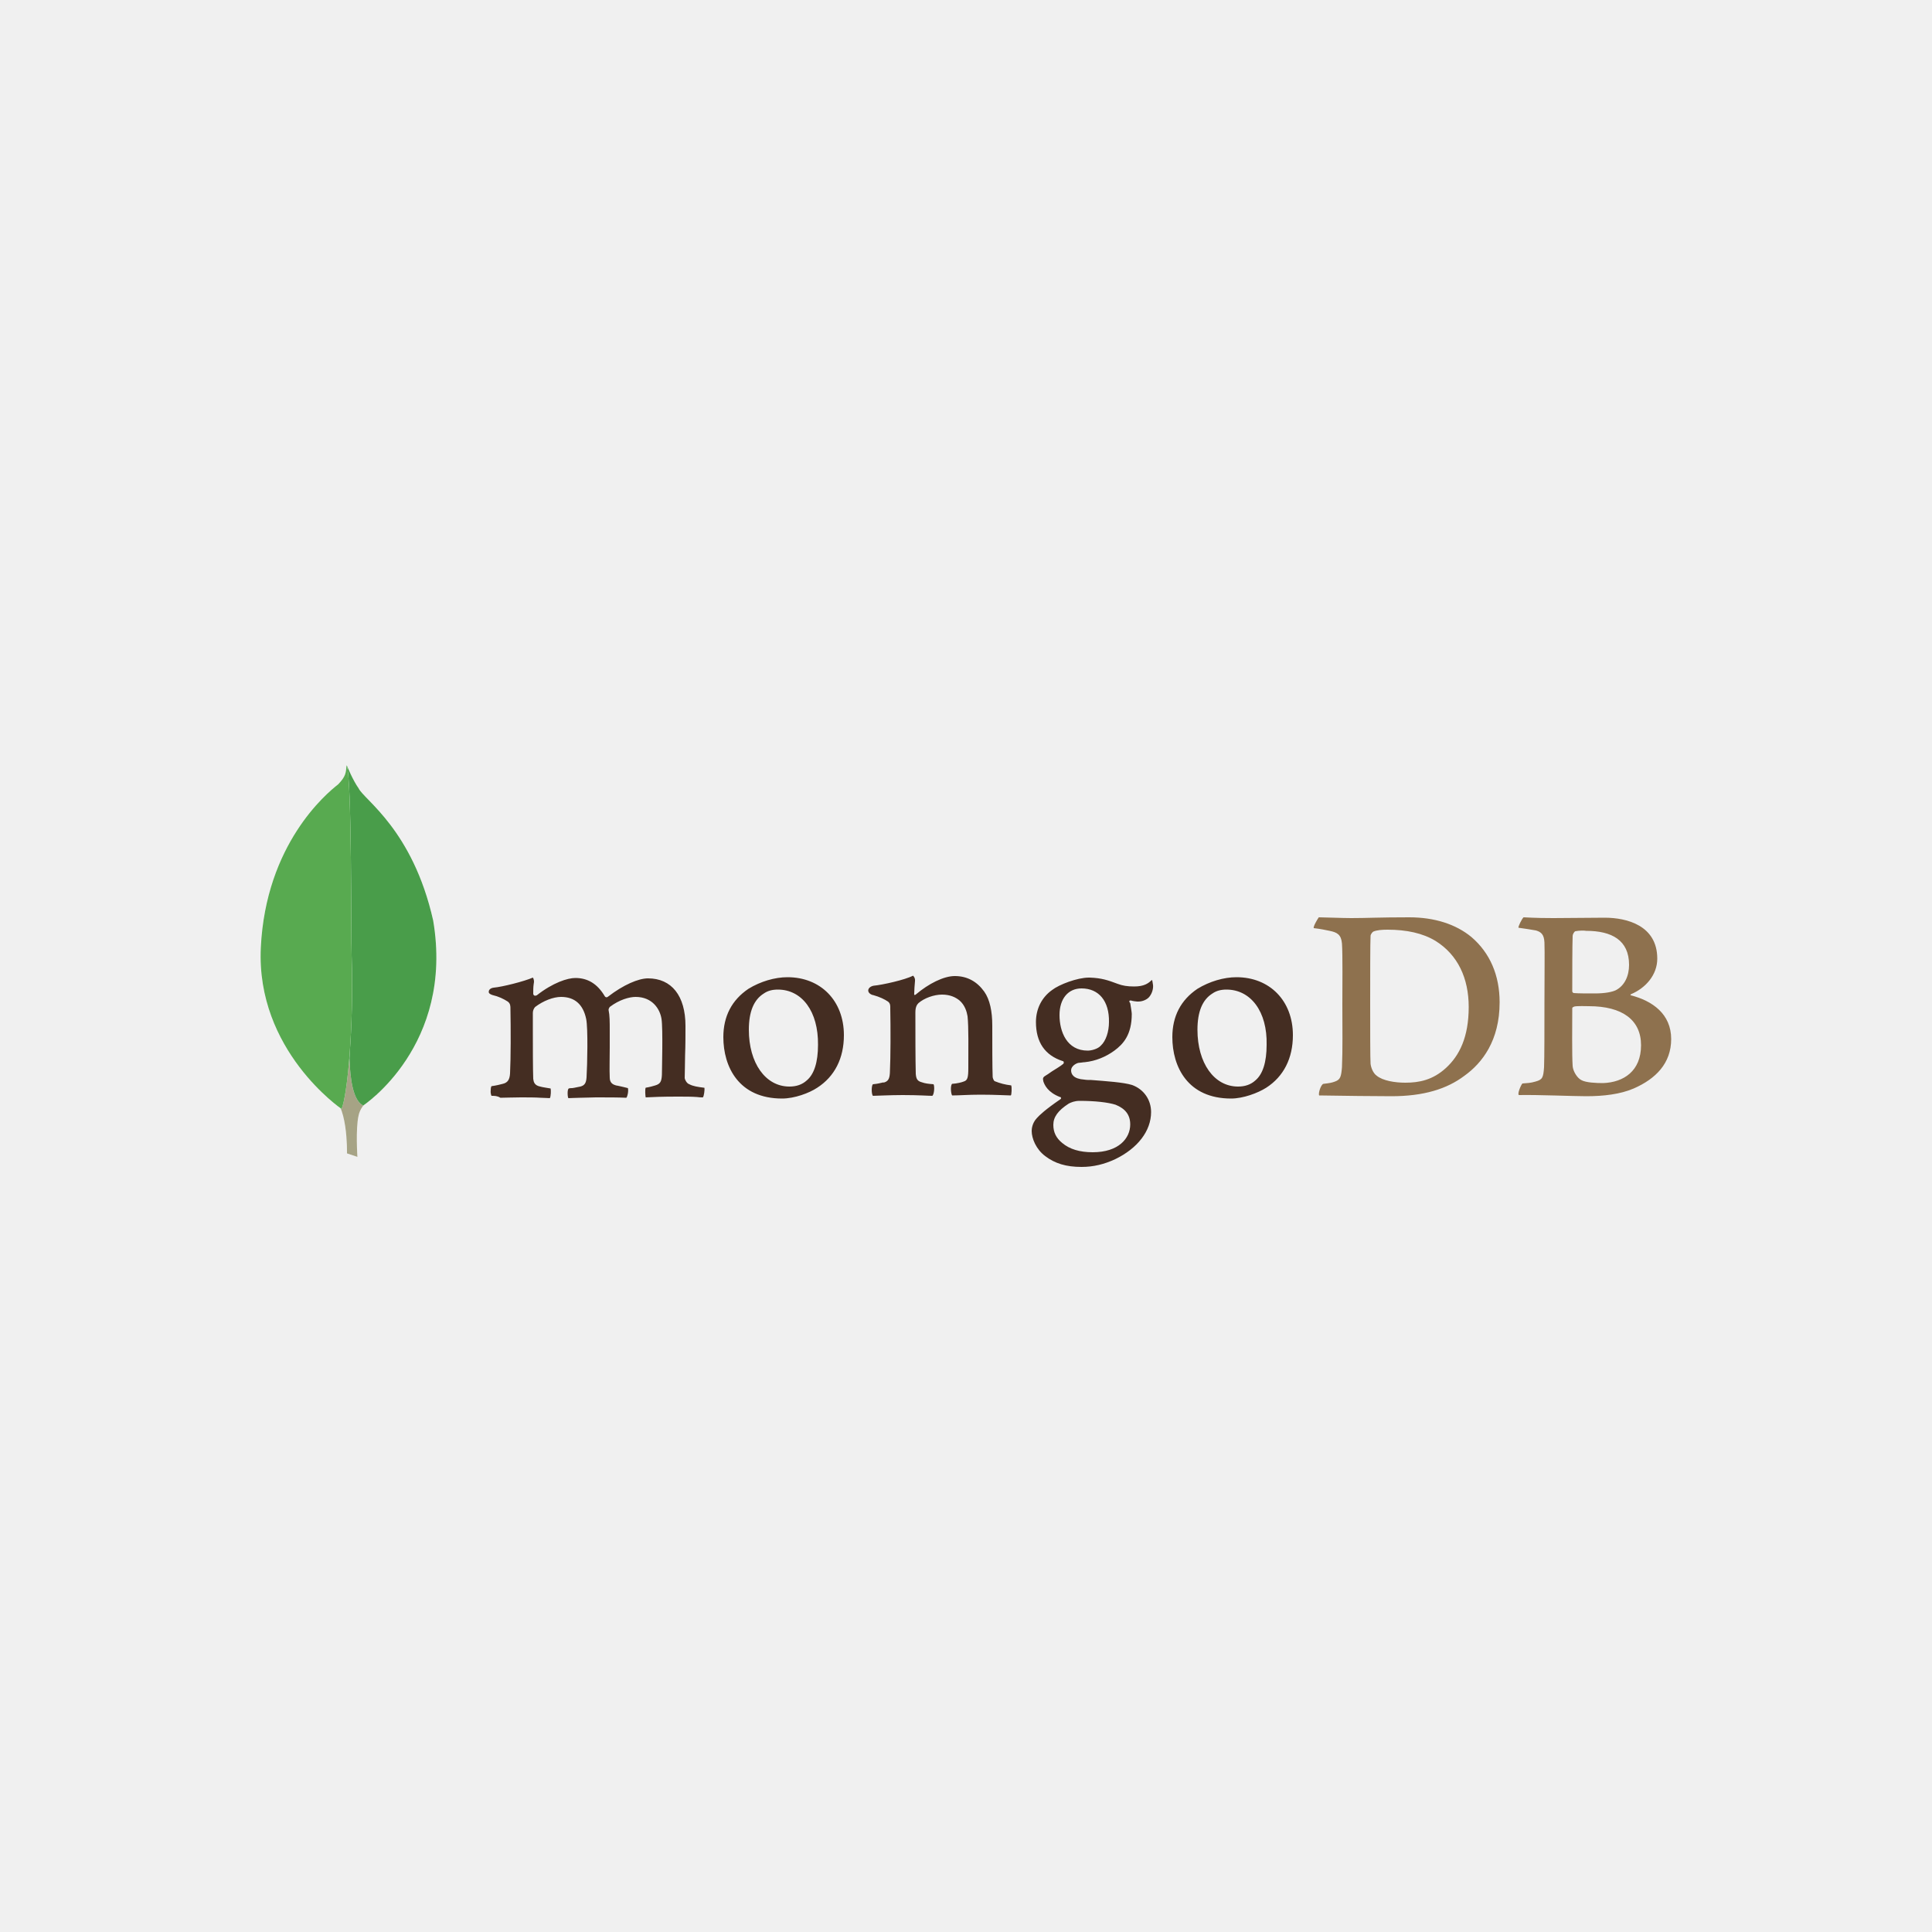
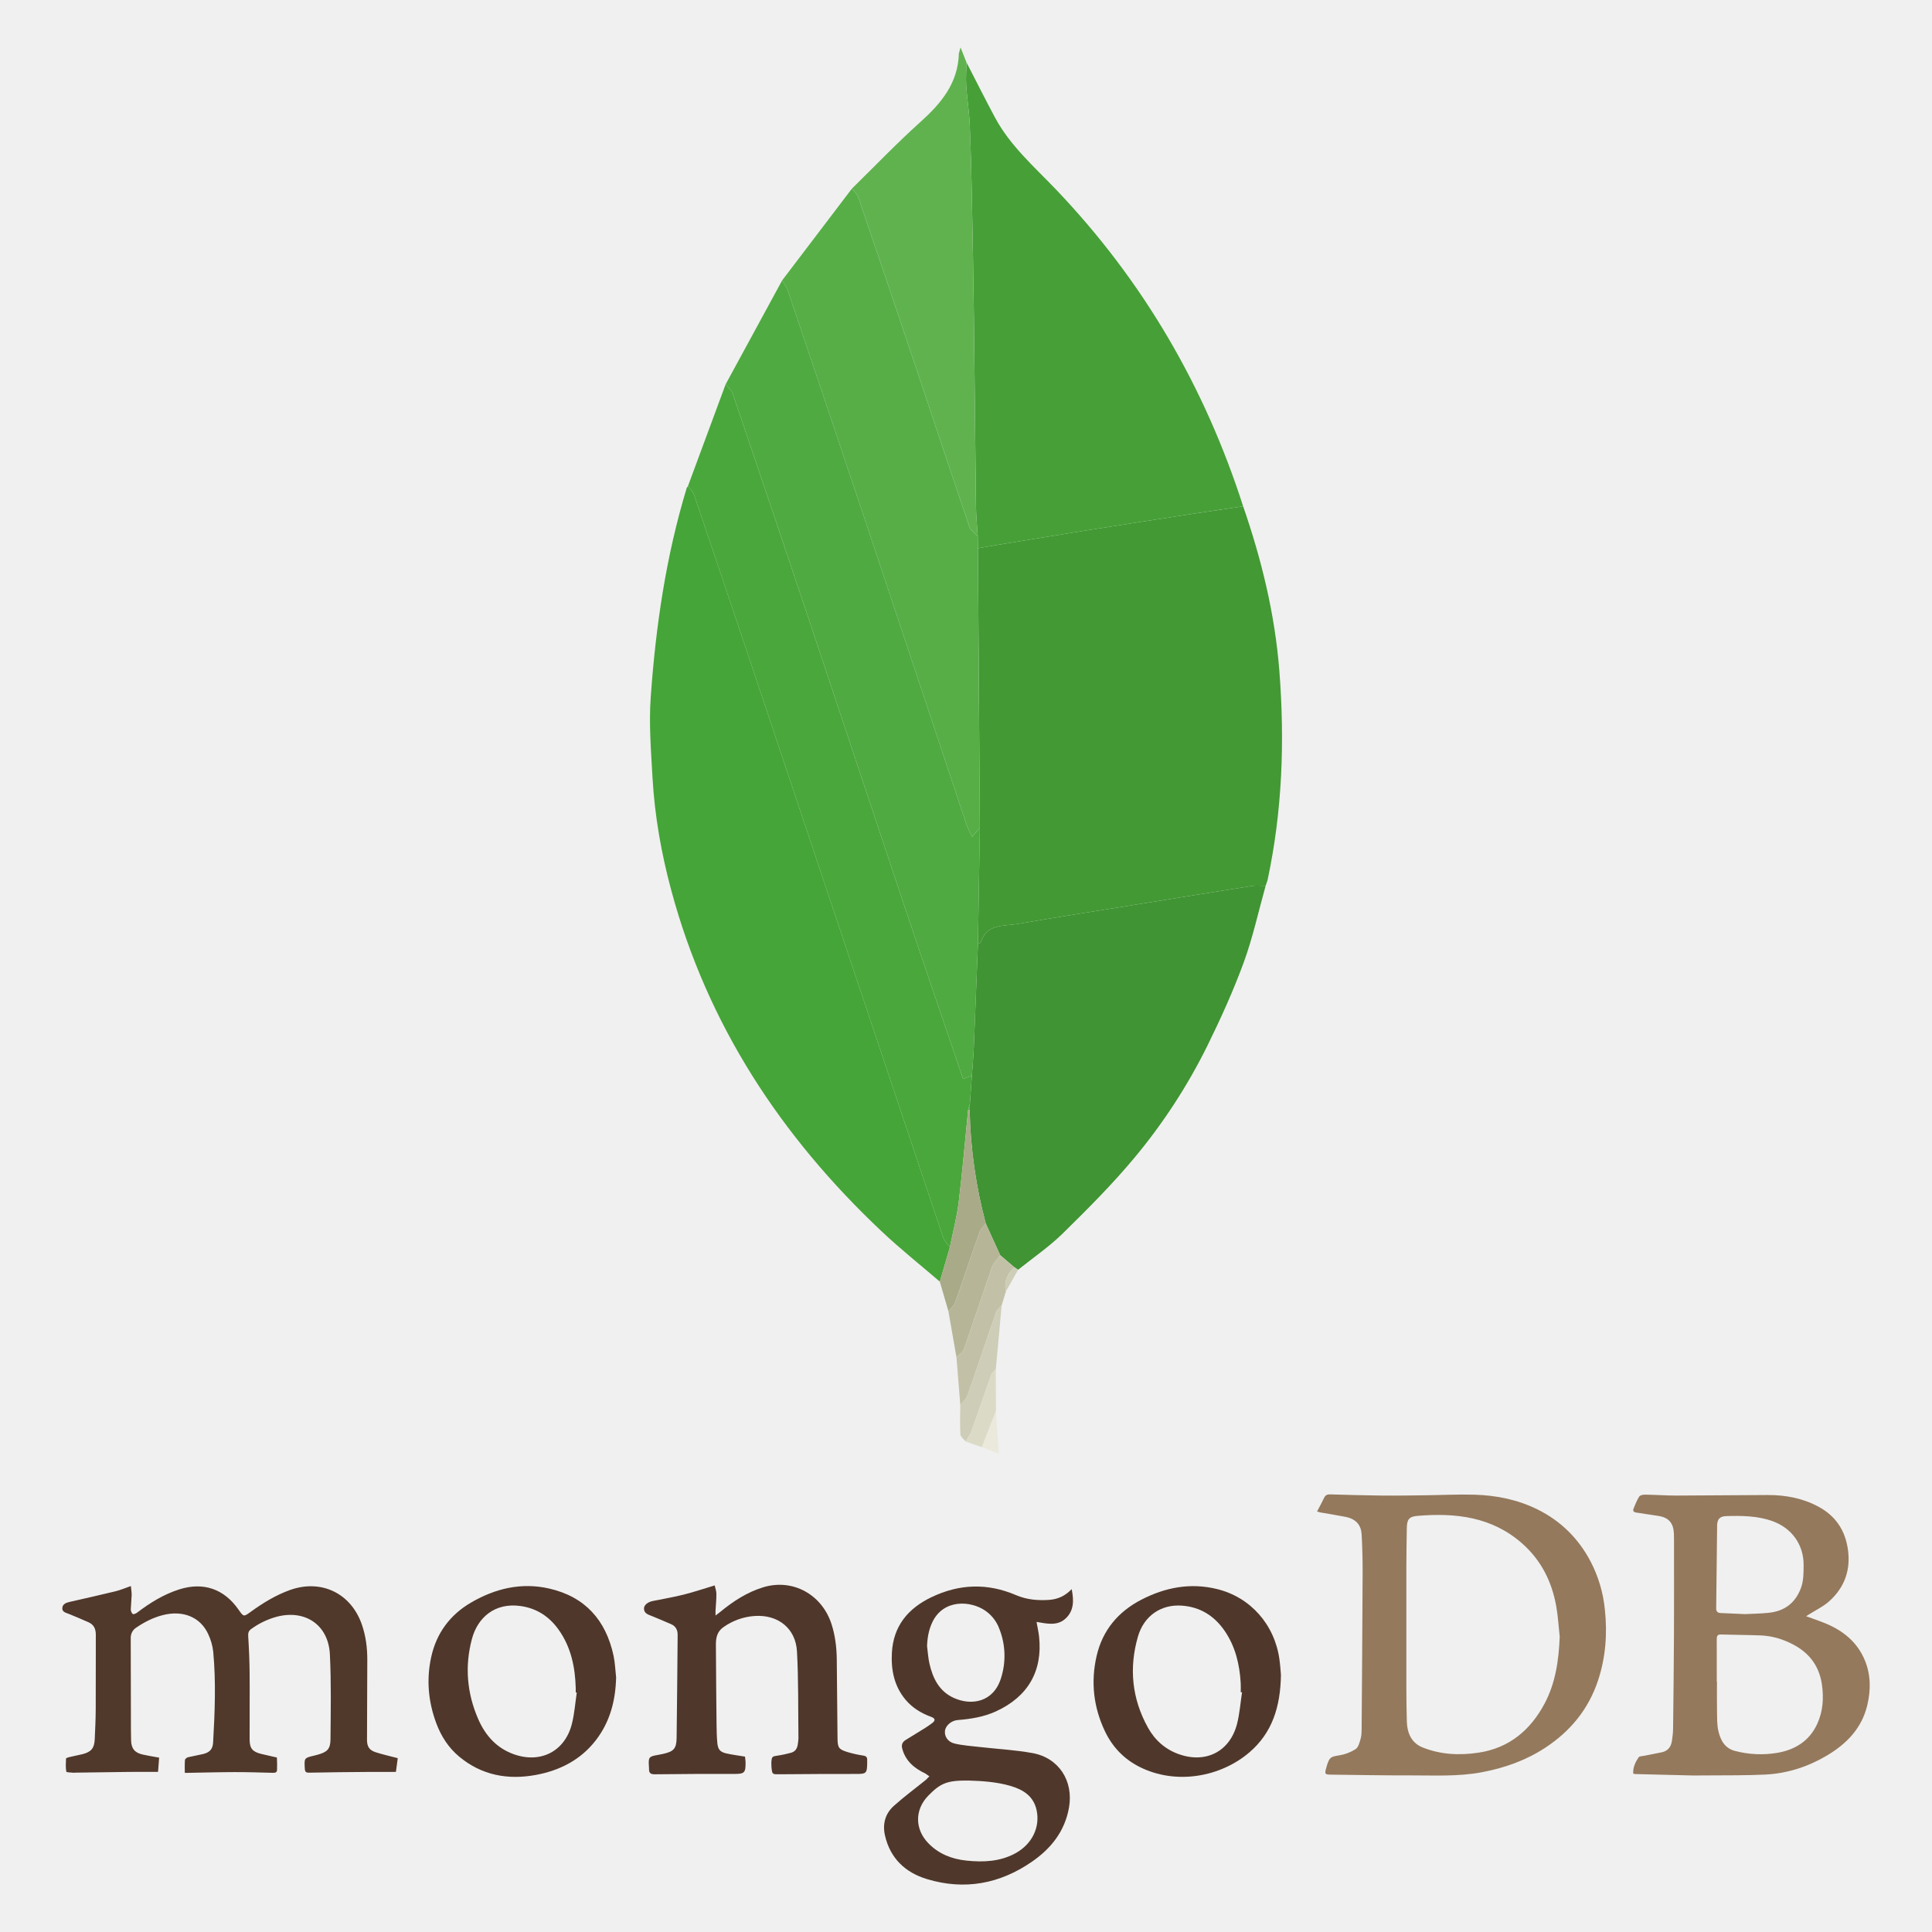
- <svg xmlns="http://www.w3.org/2000/svg" version="1.1" id="Layer_1" x="0px" y="0px" viewBox="0 0 500 500" style="enable-background:new 0 0 500 500;" xml:space="preserve">
-   <style type="text/css">
- 	.st0{fill:#8E714E;}
- 	.st1{fill:#442D22;}
- 	.st2{fill:#FFFFFF;}
- 	.st3{fill:#A6A385;}
- 	.st4{fill:#499D4A;}
- 	.st5{fill:#58AA50;}
- </style>
-   <g id="XMLID_1_">
-     <path id="XMLID_8_" class="st0" d="M407.7,241c-0.3,0.1-0.7,0.8-0.7,1.2c-0.1,2.6-0.1,9.6-0.1,14.4c0,0.1,0.2,0.4,0.4,0.4   c1,0.1,3.4,0.1,5.4,0.1c2.8,0,4.5-0.4,5.4-0.8c2.4-1.2,3.5-3.8,3.5-6.6c0-6.4-4.5-8.8-11.1-8.8C410,240.8,408.7,240.8,407.7,241z    M424.7,270.5c0-6.5-4.8-10.1-13.5-10.1c-0.4,0-3.2-0.1-3.8,0.1c-0.2,0.1-0.5,0.2-0.5,0.4c0,4.7-0.1,12.1,0.1,15   c0.1,1.3,1.1,3,2.2,3.6c1.2,0.7,3.9,0.8,5.7,0.8C420.2,280.1,424.7,277.2,424.7,270.5z M394.3,237.4c0.7,0,2.6,0.2,7.7,0.2   c4.8,0,8.6-0.1,13.3-0.1c5.7,0,13.6,2,13.6,10.6c0,4.2-3,7.6-6.8,9.2c-0.2,0.1-0.2,0.2,0,0.3c5.5,1.4,10.4,4.8,10.4,11.3   c0,6.3-4,10.3-9.7,12.8c-3.5,1.5-7.8,2-12.3,2c-3.4,0-12.4-0.4-17.4-0.3c-0.5-0.2,0.5-2.6,0.9-3c1.2-0.1,2.1-0.1,3.4-0.5   c1.8-0.5,2-1,2.2-3.7c0.1-2.3,0.1-10.5,0.1-16.3c0-8,0.1-13.4,0-16c-0.1-2-0.8-2.7-2.2-3.1c-1.1-0.2-3-0.5-4.5-0.7   C392.8,239.9,393.9,237.7,394.3,237.4z M356.3,278.4c1.6,1.3,4.7,1.8,7.4,1.8c3.6,0,7.1-0.7,10.5-3.8c3.5-3.2,5.9-8,5.9-15.8   c0-7.4-2.8-13.5-8.6-17.1c-3.3-2-7.5-2.9-12.4-2.9c-1.4,0-2.8,0.1-3.7,0.5c-0.2,0.1-0.7,0.7-0.7,1.1c-0.1,1.3-0.1,11.5-0.1,17.4   c0,6.1,0,14.7,0.1,15.7C354.8,276.2,355.3,277.7,356.3,278.4z M341.3,237.4c1.3,0,6.1,0.2,8.4,0.2c4.1,0,7.1-0.2,15-0.2   c6.6,0,12.1,1.8,16.1,5.1c4.8,4.1,7.3,9.9,7.3,16.9c0,9.9-4.5,15.7-9.1,19c-4.5,3.4-10.5,5.3-18.9,5.3c-4.5,0-12.2-0.1-18.6-0.2   h-0.1c-0.3-0.6,0.5-2.9,1.1-3c1.7-0.2,2.2-0.3,3-0.6c1.4-0.5,1.6-1.3,1.8-3.7c0.2-4.5,0.1-10,0.1-16.2c0-4.4,0.1-13-0.1-15.8   c-0.2-2.3-1.2-2.9-3.2-3.3c-1-0.2-2.3-0.5-4.1-0.7C339.8,239.8,341,237.8,341.3,237.4z" />
-     <path id="XMLID_18_" class="st1" d="M261.7,280.9c-1.6-0.2-2.8-0.5-4.3-1.1c-0.2-0.1-0.5-0.8-0.5-1.1c-0.1-2.3-0.1-8.9-0.1-13.3   c0-3.6-0.6-6.7-2.1-8.8c-1.8-2.5-4.3-4-7.6-4c-2.9,0-6.8,2-10,4.7c-0.1,0.1-0.6,0.5-0.5-0.2c0-0.7,0.1-2.2,0.2-3.2   c0.1-0.9-0.5-1.4-0.5-1.4c-2.1,1.1-8,2.4-10.2,2.6c-1.6,0.3-2,1.8-0.3,2.4h0.1c1.8,0.5,3,1.1,3.9,1.7c0.7,0.5,0.6,1.3,0.6,1.8   c0.1,4.9,0.1,12.5-0.1,16.7c-0.1,1.6-0.5,2.2-1.7,2.5l0.1-0.1c-0.9,0.2-1.6,0.4-2.8,0.5c-0.4,0.4-0.4,2.5,0,3   c0.7,0,4.5-0.2,7.7-0.2c4.3,0,6.6,0.2,7.7,0.2c0.5-0.5,0.6-2.5,0.3-3c-1.3-0.1-2.2-0.2-3-0.5c-1.2-0.3-1.5-0.9-1.6-2.2   c-0.1-3.5-0.1-10.9-0.1-15.9c0-1.4,0.4-2,0.8-2.4c1.5-1.3,4-2.2,6.1-2.2c2.1,0,3.5,0.7,4.5,1.5c1.4,1.2,1.9,2.9,2.1,4.1   c0.3,2.8,0.2,8.4,0.2,13.3c0,2.6-0.2,3.3-1.2,3.6c-0.5,0.2-1.6,0.5-3,0.6c-0.5,0.5-0.3,2.5,0,3c1.9,0,4.1-0.2,7.4-0.2   c4.1,0,6.7,0.2,7.8,0.2C261.8,283.4,261.9,281.4,261.7,280.9L261.7,280.9z M279.9,255.8c-3.5,0-5.7,2.7-5.7,6.9   c0,4.3,1.9,9.2,7.3,9.2c0.9,0,2.6-0.4,3.4-1.3c1.3-1.2,2.1-3.6,2.1-6.1C287.1,259.1,284.4,255.8,279.9,255.8z M279.4,284.9   c-1.3,0-2.2,0.4-2.8,0.7c-2.8,1.8-4,3.5-4,5.5c0,1.9,0.7,3.4,2.3,4.7c1.9,1.6,4.5,2.4,7.9,2.4c6.7,0,9.7-3.6,9.7-7.2   c0-2.5-1.3-4.1-3.8-5.1C286.8,285.3,283.5,284.9,279.4,284.9z M279.9,302c-4,0-6.9-0.9-9.4-2.8c-2.4-1.8-3.5-4.6-3.5-6.5   c0-0.5,0.1-2,1.3-3.3c0.7-0.8,2.3-2.3,6.1-4.9c0.1-0.1,0.2-0.1,0.2-0.3s-0.1-0.3-0.3-0.3c-3.1-1.2-4-3.1-4.3-4.1v-0.1   c-0.1-0.4-0.2-0.8,0.4-1.2c0.5-0.3,1.1-0.7,1.8-1.2c1.1-0.7,2.3-1.4,3-2c0.1-0.1,0.1-0.3,0.1-0.4c0-0.1-0.1-0.3-0.3-0.3   c-4.6-1.5-6.9-4.9-6.9-10.1c0-3.4,1.5-6.4,4.2-8.3c1.8-1.4,6.5-3.2,9.5-3.2h0.2c3.1,0.1,4.8,0.7,7.2,1.6c1.3,0.5,2.6,0.7,4.3,0.7   c2.6,0,3.7-0.8,4.6-1.7c0.1,0.1,0.2,0.5,0.3,1.3c0.1,0.9-0.2,2.1-0.9,3c-0.5,0.7-1.7,1.3-2.9,1.3h-0.3c-1.2-0.1-1.7-0.3-1.7-0.3   l-0.3,0.1c-0.1,0.1,0,0.3,0.1,0.5l0.1,0.1c0.1,0.6,0.4,2.4,0.4,2.8c0,5.4-2.2,7.8-4.5,9.5c-2.2,1.6-4.8,2.7-7.7,3   c-0.1,0-0.3,0-0.9,0.1c-0.3,0-0.8,0.1-0.9,0.1H279c-0.5,0.1-1.8,0.8-1.8,1.9c0,1,0.6,2.2,3.4,2.4c0.6,0.1,1.2,0.1,1.8,0.1   c3.8,0.3,8.4,0.6,10.6,1.3c3,1.1,4.9,3.8,4.9,7c0,4.9-3.5,9.4-9.3,12.2C285.8,301.3,283,302,279.9,302z M317.4,256.1   c-1.4,0-2.6,0.3-3.6,1c-2.6,1.6-3.9,4.7-3.9,9.4c0,8.6,4.3,14.7,10.5,14.7c1.8,0,3.3-0.5,4.5-1.6c1.9-1.6,2.9-4.7,2.9-9.2   C328,261.8,323.7,256.1,317.4,256.1z M318.6,284.3c-11.2,0-15.2-8.2-15.2-15.9c0-5.4,2.2-9.6,6.5-12.5c3.1-1.9,6.8-3,10.1-3   c8.6,0,14.6,6.1,14.6,15c0,6-2.4,10.7-6.9,13.6C325.5,282.9,321.7,284.3,318.6,284.3L318.6,284.3z M201.3,256.1   c-1.4,0-2.6,0.3-3.6,1c-2.6,1.6-3.9,4.7-3.9,9.4c0,8.6,4.3,14.7,10.5,14.7c1.8,0,3.3-0.5,4.5-1.6c1.9-1.6,2.9-4.7,2.9-9.2   C211.8,261.8,207.6,256.1,201.3,256.1z M202.4,284.3c-11.2,0-15.2-8.2-15.2-15.9c0-5.4,2.2-9.6,6.5-12.5c3.1-1.9,6.8-3,10.1-3   c8.6,0,14.6,6.1,14.6,15c0,6-2.4,10.7-6.9,13.6C209.4,282.9,205.6,284.3,202.4,284.3z M127.2,283.6c-0.1-0.2-0.3-0.8-0.2-1.5   c0-0.5,0.1-0.9,0.2-1c1.4-0.2,2.1-0.4,2.9-0.6c1.3-0.3,1.8-1.1,1.9-2.7c0.2-4,0.2-11.5,0.1-16.7V261c0-0.6,0-1.3-0.7-1.8   c-1.1-0.7-2.3-1.3-4-1.7c-0.6-0.2-1-0.5-0.9-0.9c0-0.4,0.4-0.9,1.3-1c2.2-0.2,7.8-1.6,10.1-2.6c0.1,0.1,0.3,0.5,0.3,1.1l-0.1,0.7   c-0.1,0.7-0.1,1.6-0.1,2.4c0,0.3,0.3,0.5,0.5,0.5c0.1,0,0.3-0.1,0.4-0.1c4.2-3.3,8-4.5,10-4.5c3.2,0,5.7,1.5,7.6,4.7   c0.1,0.2,0.3,0.3,0.5,0.3c0.1,0,0.3-0.1,0.4-0.2c3.9-3,7.8-4.7,10.3-4.7c6.1,0,9.7,4.5,9.7,12.3c0,2.2,0,5-0.1,7.6   c0,2.3-0.1,4.4-0.1,5.9c0,0.3,0.5,1.4,1.2,1.6c0.9,0.5,2.2,0.7,3.8,0.9h0.1c0.1,0.5-0.1,2.2-0.4,2.5c-0.4,0-1,0-1.6-0.1   c-1.3-0.1-3-0.1-5-0.1c-4.1,0-6.2,0.1-8.2,0.2c-0.1-0.5-0.2-2.1,0-2.5c1.2-0.2,1.8-0.4,2.5-0.6c1.3-0.4,1.6-1,1.7-2.7   c0-1.3,0.3-11.9-0.1-14.5c-0.4-2.6-2.4-5.7-6.7-5.7c-1.6,0-4.2,0.7-6.7,2.6c-0.1,0.1-0.3,0.5-0.3,0.7v0.1c0.3,1.4,0.3,3,0.3,5.4   v4.3c0,3-0.1,5.7,0,7.8c0,1.4,0.9,1.8,1.6,2c0.4,0.1,0.7,0.1,1,0.2c0.6,0.1,1.2,0.3,2.1,0.5c0.1,0.3,0.1,1.1-0.1,1.8   c-0.1,0.4-0.2,0.6-0.3,0.7c-2.2-0.1-4.5-0.1-7.9-0.1c-1,0-2.7,0.1-4.1,0.1c-1.2,0-2.3,0.1-3,0.1c-0.1-0.1-0.2-0.6-0.2-1.3   c0-0.6,0.1-1.1,0.3-1.2c0.3-0.1,0.6-0.1,0.9-0.1c0.8-0.1,1.4-0.3,2.1-0.4c1.1-0.3,1.5-0.9,1.6-2.4c0.2-3.3,0.4-12.7-0.1-15.1   c-0.8-3.8-3-5.7-6.5-5.7c-2,0-4.6,1-6.7,2.6c-0.3,0.3-0.6,0.9-0.6,1.5v3.9c0,4.7,0,10.7,0.1,13.2c0.1,0.8,0.3,1.7,1.8,2   c0.3,0.1,0.9,0.2,1.5,0.3l1.2,0.2c0.1,0.4,0.1,2-0.2,2.5c-0.7,0-1.4-0.1-2.4-0.1c-1.4-0.1-3.2-0.1-5.1-0.1c-2.3,0-4,0.1-5.3,0.1   C128.7,283.6,128,283.6,127.2,283.6z" />
-     <path id="XMLID_19_" class="st2" d="M92.5,299.4l-2.7-0.9c0,0,0.3-13.8-4.6-14.8c-3.3-3.8,0.5-162,12.4-0.5c0,0-4.1,2-4.8,5.5   C92,292.2,92.5,299.4,92.5,299.4z" />
-     <path id="XMLID_20_" class="st3" d="M92.5,299.4l-2.7-0.9c0,0,0.3-13.8-4.6-14.8c-3.3-3.8,0.5-162,12.4-0.5c0,0-4.1,2-4.8,5.5   C92,292.2,92.5,299.4,92.5,299.4z" />
-     <path id="XMLID_21_" class="st2" d="M94,286.1c0,0,23.6-15.5,18.1-47.9c-5.3-23.5-17.9-31.2-19.3-34.2c-1.5-2.1-3-5.8-3-5.8l1,65.4   C90.8,263.7,88.8,283.7,94,286.1" />
-     <path id="XMLID_22_" class="st4" d="M94,286.1c0,0,23.6-15.5,18.1-47.9c-5.3-23.5-17.9-31.2-19.3-34.2c-1.5-2.1-3-5.8-3-5.8l1,65.4   C90.8,263.7,88.8,283.7,94,286.1" />
-     <path id="XMLID_23_" class="st2" d="M88.4,287c0,0-22.2-15.1-20.9-41.8c1.3-26.7,16.9-39.8,20-42.2c2-2.1,2-2.9,2.2-5   c1.4,3,1.1,44.3,1.3,49.2C91.6,266,89.9,283.4,88.4,287z" />
-     <path id="XMLID_24_" class="st5" d="M88.4,287c0,0-22.2-15.1-20.9-41.8c1.3-26.7,16.9-39.8,20-42.2c2-2.1,2-2.9,2.2-5   c1.4,3,1.1,44.3,1.3,49.2C91.6,266,89.9,283.4,88.4,287z" />
-   </g>
+ <svg xmlns="http://www.w3.org/2000/svg" viewBox="0 0 128 128">
+   <path fill-rule="evenodd" clip-rule="evenodd" fill="#94795D" d="M87.259 100.139c.169-.325.331-.612.469-.909.087-.19.221-.228.41-.223 1.133.032 2.266.067 3.4.078.963.01 1.928-.008 2.892-.019 1.086-.013 2.172-.07 3.257-.039 1.445.042 2.853.325 4.16.968 1.561.769 2.742 1.94 3.547 3.483a8.71 8.71 0 01.931 3.14c.172 1.608.059 3.179-.451 4.717-.632 1.906-1.832 3.365-3.499 4.458-1.283.841-2.69 1.338-4.198 1.622-1.596.301-3.197.204-4.798.209-1.756.007-3.511-.031-5.267-.051-.307-.003-.351-.061-.27-.354l.075-.27c.171-.538.263-.562.809-.652a2.83 2.83 0 001.087-.413c.184-.122.26-.44.332-.685.062-.214.065-.449.067-.675.025-3.425.051-6.849.065-10.272a44.077 44.077 0 00-.065-2.596c-.034-.605-.357-1.019-1.077-1.162-.56-.111-1.124-.197-1.687-.296l-.189-.059zm16.076 8.293c-.076-.682-.113-1.37-.235-2.042-.292-1.613-.998-3.018-2.238-4.119-2.005-1.779-4.419-2.053-6.949-1.841-.576.048-.7.245-.709.837-.014.84-.028 1.68-.029 2.52-.004 2.664-.004 5.328 0 7.992.001.758.009 1.516.031 2.272.024.774.305 1.429 1.063 1.729 1.195.473 2.452.529 3.706.336 2.003-.307 3.404-1.474 4.344-3.223.744-1.388.954-2.903 1.016-4.461zm4.869 9.071c-.024-.415.146-.758.356-1.073.057-.085.253-.081.388-.108l1.146-.227c.405-.086.618-.358.675-.755.038-.262.074-.527.077-.792a879.6 879.6 0 00.059-6.291c.01-2.1.002-4.2.002-6.3l-.009-.401c-.041-.675-.367-1.025-1.037-1.124l-1.453-.221c-.179-.024-.244-.11-.179-.269.112-.271.219-.552.377-.796.059-.09.258-.125.392-.122.694.01 1.388.062 2.082.061l6.041-.036c1.164-.001 2.288.202 3.332.759 1.149.612 1.792 1.559 1.976 2.849.192 1.355-.219 2.497-1.209 3.404-.407.374-.934.618-1.406.922l-.154.096c.438.161.855.3 1.261.466 1.188.487 2.133 1.248 2.633 2.463.395.959.395 1.959.161 2.953-.364 1.556-1.389 2.591-2.722 3.374-1.251.735-2.605 1.163-4.047 1.235-1.33.067-2.666.042-3.999.057l-.772.004a996.106 996.106 0 01-3.854-.096l-.117-.032zm5.537-6.089h.013c0 .658-.009 1.316.003 1.974.008.426-.007.864.085 1.274.138.613.418 1.166 1.106 1.342a6.671 6.671 0 002.818.124c1.177-.205 2.116-.795 2.631-1.916.382-.833.439-1.716.308-2.618-.174-1.188-.805-2.05-1.854-2.615-.688-.371-1.422-.598-2.204-.628-.876-.033-1.753-.035-2.629-.062-.246-.007-.28.118-.279.32.005.934.002 1.869.002 2.805zm1.865-4.475c.479-.024 1.021-.031 1.56-.085 1.032-.103 1.759-.622 2.138-1.609.193-.501.185-1.017.19-1.538.015-1.357-.777-2.469-2.066-2.929-.995-.355-2.021-.361-3.053-.333-.418.011-.605.194-.611.615l-.062 5.489c-.003.218.091.312.303.319l1.601.071z" />
+   <path fill-rule="evenodd" clip-rule="evenodd" fill="#50382B" d="M10.543 116.448l-.073.944c-.68 0-1.307-.005-1.934.002-1.181.012-2.362.031-3.544.048l-.114.007c-.169-.02-.476-.02-.484-.07-.05-.281-.034-.576-.021-.867.001-.033.116-.075.183-.091l.919-.205c.573-.149.775-.396.802-.988.031-.667.062-1.335.065-2.002.009-1.642-.001-3.282.006-4.924.001-.384-.132-.67-.49-.826a43.787 43.787 0 00-1.285-.546c-.204-.082-.469-.127-.445-.401.024-.279.281-.352.523-.407 1.002-.229 2.005-.452 3.004-.696.322-.079.63-.212 1.015-.346.02.208.057.406.053.604l-.059.941c-.001.106.054.248.133.307.048.037.209-.03.289-.092.854-.65 1.758-1.211 2.789-1.538 1.597-.507 2.968-.037 3.928 1.34.338.485.339.485.808.146.805-.585 1.647-1.101 2.589-1.441 2.068-.747 4.055.201 4.774 2.284.262.756.362 1.537.36 2.335l-.019 5.298c-.001.437.144.686.56.822.467.153.951.258 1.477.396l-.122.911c-.598 0-1.148-.004-1.698.001-1.344.012-2.688.019-4.031.05-.234.006-.295-.052-.307-.271-.039-.701-.045-.7.615-.858l.222-.057c.645-.176.86-.374.865-1.028.015-1.878.054-3.761-.041-5.635-.099-1.944-1.642-2.979-3.526-2.481a5.194 5.194 0 00-1.69.814c-.175.125-.208.269-.194.488.053.828.086 1.657.093 2.486.012 1.451-.006 2.902 0 4.354.002.588.203.813.784.949l.863.199.16.036c.012.276.023.552.01.828-.008.173-.142.188-.292.185-.839-.021-1.679-.049-2.518-.047-1.021.002-2.041.031-3.061.049h-.24c0-.293-.014-.573.01-.852.005-.067.123-.161.204-.182l1.006-.213c.427-.105.631-.324.655-.758.114-2.01.196-4.021.007-6.03a3.695 3.695 0 00-.326-1.145c-.515-1.138-1.674-1.613-3.011-1.271-.635.162-1.208.453-1.75.82a.795.795 0 00-.378.695c0 2.005.007 4.01.013 6.014l.011.773c.012.539.241.823.776.939.344.078.692.131 1.082.203z" />
+   <path fill-rule="evenodd" clip-rule="evenodd" fill="#4F382B" d="M71.001 105.285c.155.754.152 1.432-.402 1.946-.55.511-1.246.339-1.925.225.063.358.133.662.167.97.247 2.289-.738 3.988-2.861 4.959-.802.366-1.653.502-2.522.572-.432.034-.81.364-.851.719-.042.36.184.73.636.838.533.127 1.089.163 1.636.226 1.174.134 2.361.195 3.521.405 1.754.316 2.733 1.847 2.424 3.609-.275 1.568-1.183 2.709-2.449 3.584-2.133 1.478-4.473 1.91-6.965 1.156-1.425-.432-2.43-1.369-2.777-2.885-.174-.759.011-1.446.582-1.961.679-.61 1.418-1.154 2.129-1.73l.23-.231-.264-.185c-.725-.344-1.305-.815-1.53-1.633-.077-.277.003-.459.238-.601.4-.241.798-.486 1.193-.735.186-.116.37-.236.543-.37.236-.18.215-.314-.067-.418-.656-.242-1.239-.593-1.691-1.133-.755-.901-.969-1.974-.907-3.107.097-1.77 1.058-2.936 2.62-3.686 1.857-.891 3.72-.947 5.613-.135.7.3 1.438.364 2.189.312.561-.04 1.051-.252 1.49-.711zm-6.843 12.681c-1.394-.012-1.831.16-2.649.993-.916.934-.911 2.229.003 3.167.694.711 1.56 1.044 2.523 1.144 1.125.116 2.233.069 3.255-.494 1.09-.603 1.632-1.723 1.387-2.851-.203-.931-.889-1.357-1.724-1.602-.95-.278-1.932-.331-2.795-.357zm-2.738-8.908c.051.387.072.779.158 1.158.223.982.65 1.845 1.627 2.282 1.147.515 2.612.294 3.114-1.316a4.853 4.853 0 00-.113-3.274 2.512 2.512 0 00-.91-1.184c-.996-.695-2.793-.787-3.525.749-.238.499-.331 1.03-.351 1.585z" />
+   <path fill-rule="evenodd" clip-rule="evenodd" fill="#4F372B" d="M47.35 105.038c.037.171.111.365.113.56.003.371-.037.742-.058 1.113v.322l.314-.24c.86-.708 1.784-1.311 2.86-1.636 1.942-.585 3.882.478 4.515 2.456.24.752.335 1.525.344 2.311.02 1.746.032 3.492.05 5.238.006.627.078.739.671.92a7.4 7.4 0 001.03.229c.191.03.273.105.263.292l.002.172c-.007.723-.057.756-.758.754-1.678-.003-3.355.007-5.033.021-.5.004-.501.019-.551-.475l-.01-.284c.031-.426.041-.422.46-.484.282-.042.562-.107.837-.179.283-.073.419-.282.457-.562.019-.142.044-.284.043-.426-.024-1.908.007-3.818-.097-5.723-.084-1.541-1.26-2.459-2.807-2.354a4.047 4.047 0 00-2.071.743c-.413.289-.496.706-.494 1.155.008 1.784.025 3.568.044 5.353.004.391.015.782.052 1.17.039.424.188.595.604.687.398.088.804.139 1.229.21l.036.328c.014.765-.066.822-.809.819-1.735-.007-3.47.004-5.204.023-.273.004-.389-.082-.382-.348l-.004-.114c-.045-.689-.025-.715.627-.827l.308-.062c.706-.159.887-.347.897-1.064.033-2.271.045-4.541.068-6.812.003-.326-.12-.579-.424-.714a53.88 53.88 0 00-1.287-.544c-.238-.098-.51-.16-.519-.489-.006-.232.242-.437.581-.506.681-.138 1.368-.253 2.041-.422.67-.167 1.328-.391 2.062-.611z" />
+   <path fill-rule="evenodd" clip-rule="evenodd" fill="#4F382B" d="M84.865 110.97c-.032 2.121-.583 3.836-2.083 5.123-1.9 1.633-4.864 2.188-7.287.967-1.034-.521-1.794-1.32-2.289-2.357-.759-1.595-.949-3.272-.553-4.99.392-1.699 1.421-2.93 2.961-3.727 1.584-.819 3.252-1.139 5.011-.709 2.225.543 3.824 2.357 4.142 4.667.057.405.079.815.098 1.026zm-2.577 1.149l-.086-.01c0-.2.011-.4-.002-.6-.073-1.246-.353-2.433-1.075-3.476-.685-.988-1.618-1.571-2.832-1.656-1.359-.096-2.501.664-2.902 2.052-.602 2.084-.398 4.115.66 6.024.461.832 1.144 1.446 2.059 1.769 1.793.631 3.383-.186 3.85-2.022.172-.678.222-1.387.328-2.081z" />
+   <path fill-rule="evenodd" clip-rule="evenodd" fill="#4F372B" d="M40.819 111.134c-.037 1.522-.396 2.929-1.336 4.152-1.007 1.31-2.391 2.01-3.965 2.305-1.861.348-3.609.032-5.104-1.217-.71-.594-1.195-1.355-1.515-2.221-.525-1.42-.656-2.875-.333-4.358.345-1.587 1.241-2.8 2.63-3.614 1.606-.939 3.339-1.358 5.19-.936 2.38.544 3.754 2.095 4.262 4.443.102.474.116.964.171 1.446zm-2.606 1.004l-.069-.01v-.286c-.039-1.396-.312-2.726-1.145-3.886-.617-.861-1.443-1.401-2.502-1.552-1.726-.246-2.854.778-3.228 2.169-.488 1.817-.335 3.612.42 5.335.471 1.074 1.215 1.911 2.358 2.317 1.782.633 3.396-.205 3.847-2.034.166-.669.216-1.367.319-2.053z" />
+   <path fill-rule="evenodd" clip-rule="evenodd" fill="#439934" d="M82.362 33.544c1.227 3.547 2.109 7.168 2.4 10.92.36 4.656.196 9.28-.786 13.859l-.126.366c-.308.001-.622-.038-.923.009-2.543.4-5.083.814-7.624 1.226-2.627.426-5.256.835-7.878 1.289-.929.16-2.079-.031-2.454 1.253l-.18.061.127-7.678-.129-18.526 1.224-.21c2.001-.327 4.002-.66 6.006-.979 2.39-.379 4.782-.749 7.174-1.119 1.056-.162 2.113-.313 3.169-.471z" />
+   <path fill-rule="evenodd" clip-rule="evenodd" fill="#45A538" d="M62.265 84.911c-1.291-1.11-2.627-2.171-3.864-3.339-6.658-6.28-11.529-13.673-13.928-22.586-.661-2.452-1.101-4.945-1.243-7.479-.1-1.774-.243-3.563-.117-5.328.333-4.693 1.012-9.341 2.388-13.862l.076-.105c.134.178.326.336.394.537 1.344 3.956 2.677 7.916 4.004 11.879 4.169 12.451 8.333 24.905 12.509 37.354.082.243.293.442.445.661l-.664 2.268z" />
+   <path fill-rule="evenodd" clip-rule="evenodd" fill="#46A037" d="M82.362 33.544c-1.057.157-2.114.309-3.169.471-2.392.37-4.784.74-7.174 1.119-2.003.318-4.004.651-6.006.979l-1.224.21-.01-.798c-.041-.656-.109-1.312-.118-1.968l-.137-12.554c-.032-2.619-.08-5.238-.133-7.856a198.423 198.423 0 00-.141-4.88c-.04-.873-.181-1.742-.237-2.615-.033-.502.011-1.008.022-1.512.624 1.209 1.235 2.427 1.876 3.627 1.013 1.897 2.628 3.295 4.083 4.82 5.746 6.031 9.825 13.039 12.368 20.957z" />
+   <path fill-rule="evenodd" clip-rule="evenodd" fill="#409433" d="M64.792 62.527l.18-.061c.375-1.284 1.525-1.093 2.454-1.253 2.622-.454 5.251-.863 7.878-1.289 2.541-.411 5.081-.825 7.624-1.226.301-.047.615-.008.923-.009-.475 1.696-.849 3.429-1.452 5.078-.685 1.87-1.513 3.696-2.392 5.486a37.595 37.595 0 01-4.853 7.458c-1.466 1.762-3.1 3.393-4.737 5.002-.906.889-1.972 1.614-2.966 2.414l-.258-.176-.927-.792-.959-2.104a31.65 31.65 0 01-1.065-7.516l.018-.428.131-1.854c.043-.633.101-1.265.128-1.898.096-2.276.182-4.554.273-6.832z" />
+   <path fill-rule="evenodd" clip-rule="evenodd" fill="#4FAA41" d="M64.792 62.527c-.09 2.278-.176 4.557-.273 6.835-.027.634-.084 1.266-.128 1.898l-.584.221c-1.298-3.821-2.597-7.602-3.867-11.392-2.101-6.271-4.176-12.551-6.274-18.824a3423.013 3423.013 0 00-5.118-15.176c-.081-.236-.311-.422-.471-.631l3.74-6.877c.129.223.298.432.379.672 1.73 5.12 3.457 10.241 5.169 15.367 2.228 6.67 4.441 13.343 6.667 20.014.089.266.235.512.375.811l.512-.596-.127 7.678z" />
+   <path fill-rule="evenodd" clip-rule="evenodd" fill="#4AA73C" d="M48.076 25.458c.161.209.391.395.471.631a3379.774 3379.774 0 015.118 15.176c2.098 6.273 4.173 12.553 6.274 18.824 1.27 3.79 2.569 7.57 3.867 11.392l.584-.221-.131 1.854-.119.427c-.203 2.029-.374 4.062-.622 6.087-.124 1.015-.389 2.011-.59 3.015-.151-.219-.363-.418-.445-.661-4.177-12.449-8.34-24.903-12.509-37.354a3010.791 3010.791 0 00-4.004-11.879c-.068-.201-.26-.359-.394-.537l2.5-6.754z" />
+   <path fill-rule="evenodd" clip-rule="evenodd" fill="#57AE47" d="M64.918 54.849l-.512.596c-.14-.299-.286-.545-.375-.811-2.226-6.671-4.439-13.344-6.667-20.014a4618.057 4618.057 0 00-5.169-15.367c-.081-.24-.25-.449-.379-.672l4.625-6.084c.146.194.354.367.429.586 1.284 3.76 2.556 7.523 3.822 11.289 1.182 3.518 2.346 7.04 3.542 10.552.08.235.359.401.545.601l.01.798.129 18.526z" />
+   <path fill-rule="evenodd" clip-rule="evenodd" fill="#60B24F" d="M64.779 35.525c-.187-.199-.465-.365-.545-.601-1.195-3.512-2.36-7.034-3.542-10.552a2495.581 2495.581 0 00-3.822-11.289c-.075-.219-.283-.392-.429-.586 1.504-1.473 2.961-2.999 4.526-4.404 1.391-1.248 2.509-2.586 2.561-4.559l.11-.393.396.998c-.01.504-.055 1.01-.022 1.512.057.873.198 1.742.237 2.615.073 1.625.108 3.253.141 4.88.053 2.618.101 5.237.133 7.856l.137 12.554c.01.657.079 1.313.119 1.969z" />
+   <path fill-rule="evenodd" clip-rule="evenodd" fill="#A9AA88" d="M62.929 82.642c.201-1.004.466-2 .59-3.015.248-2.024.419-4.058.622-6.087l.051-.008.05.009a31.65 31.65 0 001.065 7.516c-.135.178-.324.335-.396.535-.555 1.566-1.079 3.145-1.637 4.71-.076.214-.29.381-.439.568l-.571-1.96.665-2.268z" />
+   <path fill-rule="evenodd" clip-rule="evenodd" fill="#B6B598" d="M62.835 86.871c.149-.188.363-.354.439-.568.558-1.565 1.082-3.144 1.637-4.71.071-.2.261-.357.396-.535l.959 2.104c-.189.268-.451.511-.556.81l-1.836 5.392c-.076.217-.333.369-.507.552l-.532-3.045z" />
+   <path fill-rule="evenodd" clip-rule="evenodd" fill="#C2C1A7" d="M63.367 89.915c.173-.183.431-.335.507-.552l1.836-5.392c.104-.299.367-.542.556-.81l.928.791c-.448.443-.697.955-.547 1.602l-.282.923c-.128.158-.314.296-.377.477-.641 1.836-1.252 3.682-1.898 5.517-.082.232-.309.415-.468.621l-.255-3.177z" />
+   <path fill-rule="evenodd" clip-rule="evenodd" fill="#CECDB7" d="M63.621 93.091c.16-.206.387-.389.468-.621.646-1.835 1.258-3.681 1.898-5.517.063-.181.249-.318.377-.477l-.389 4.236c-.104.12-.254.225-.304.364l-1.294 3.708c-.091.253-.265.479-.401.716-.121-.158-.337-.311-.347-.475-.038-.642-.011-1.289-.008-1.934z" />
+   <path fill-rule="evenodd" clip-rule="evenodd" fill="#DBDAC7" d="M63.977 95.501c.136-.237.31-.463.401-.716l1.294-3.708c.05-.14.201-.244.304-.364l.01 2.78-.931 2.387-1.078-.379z" />
+   <path fill-rule="evenodd" clip-rule="evenodd" fill="#EBE9DC" d="M65.055 95.88l.931-2.387.192 2.824-1.123-.437z" />
+   <path fill-rule="evenodd" clip-rule="evenodd" fill="#CECDB7" d="M66.646 85.554c-.149-.646.099-1.158.547-1.602l.258.176-.805 1.426z" />
+   <path fill-rule="evenodd" clip-rule="evenodd" fill="#4FAA41" d="M64.242 73.542l-.05-.009-.051.008.119-.427-.018.428z" />
</svg>
